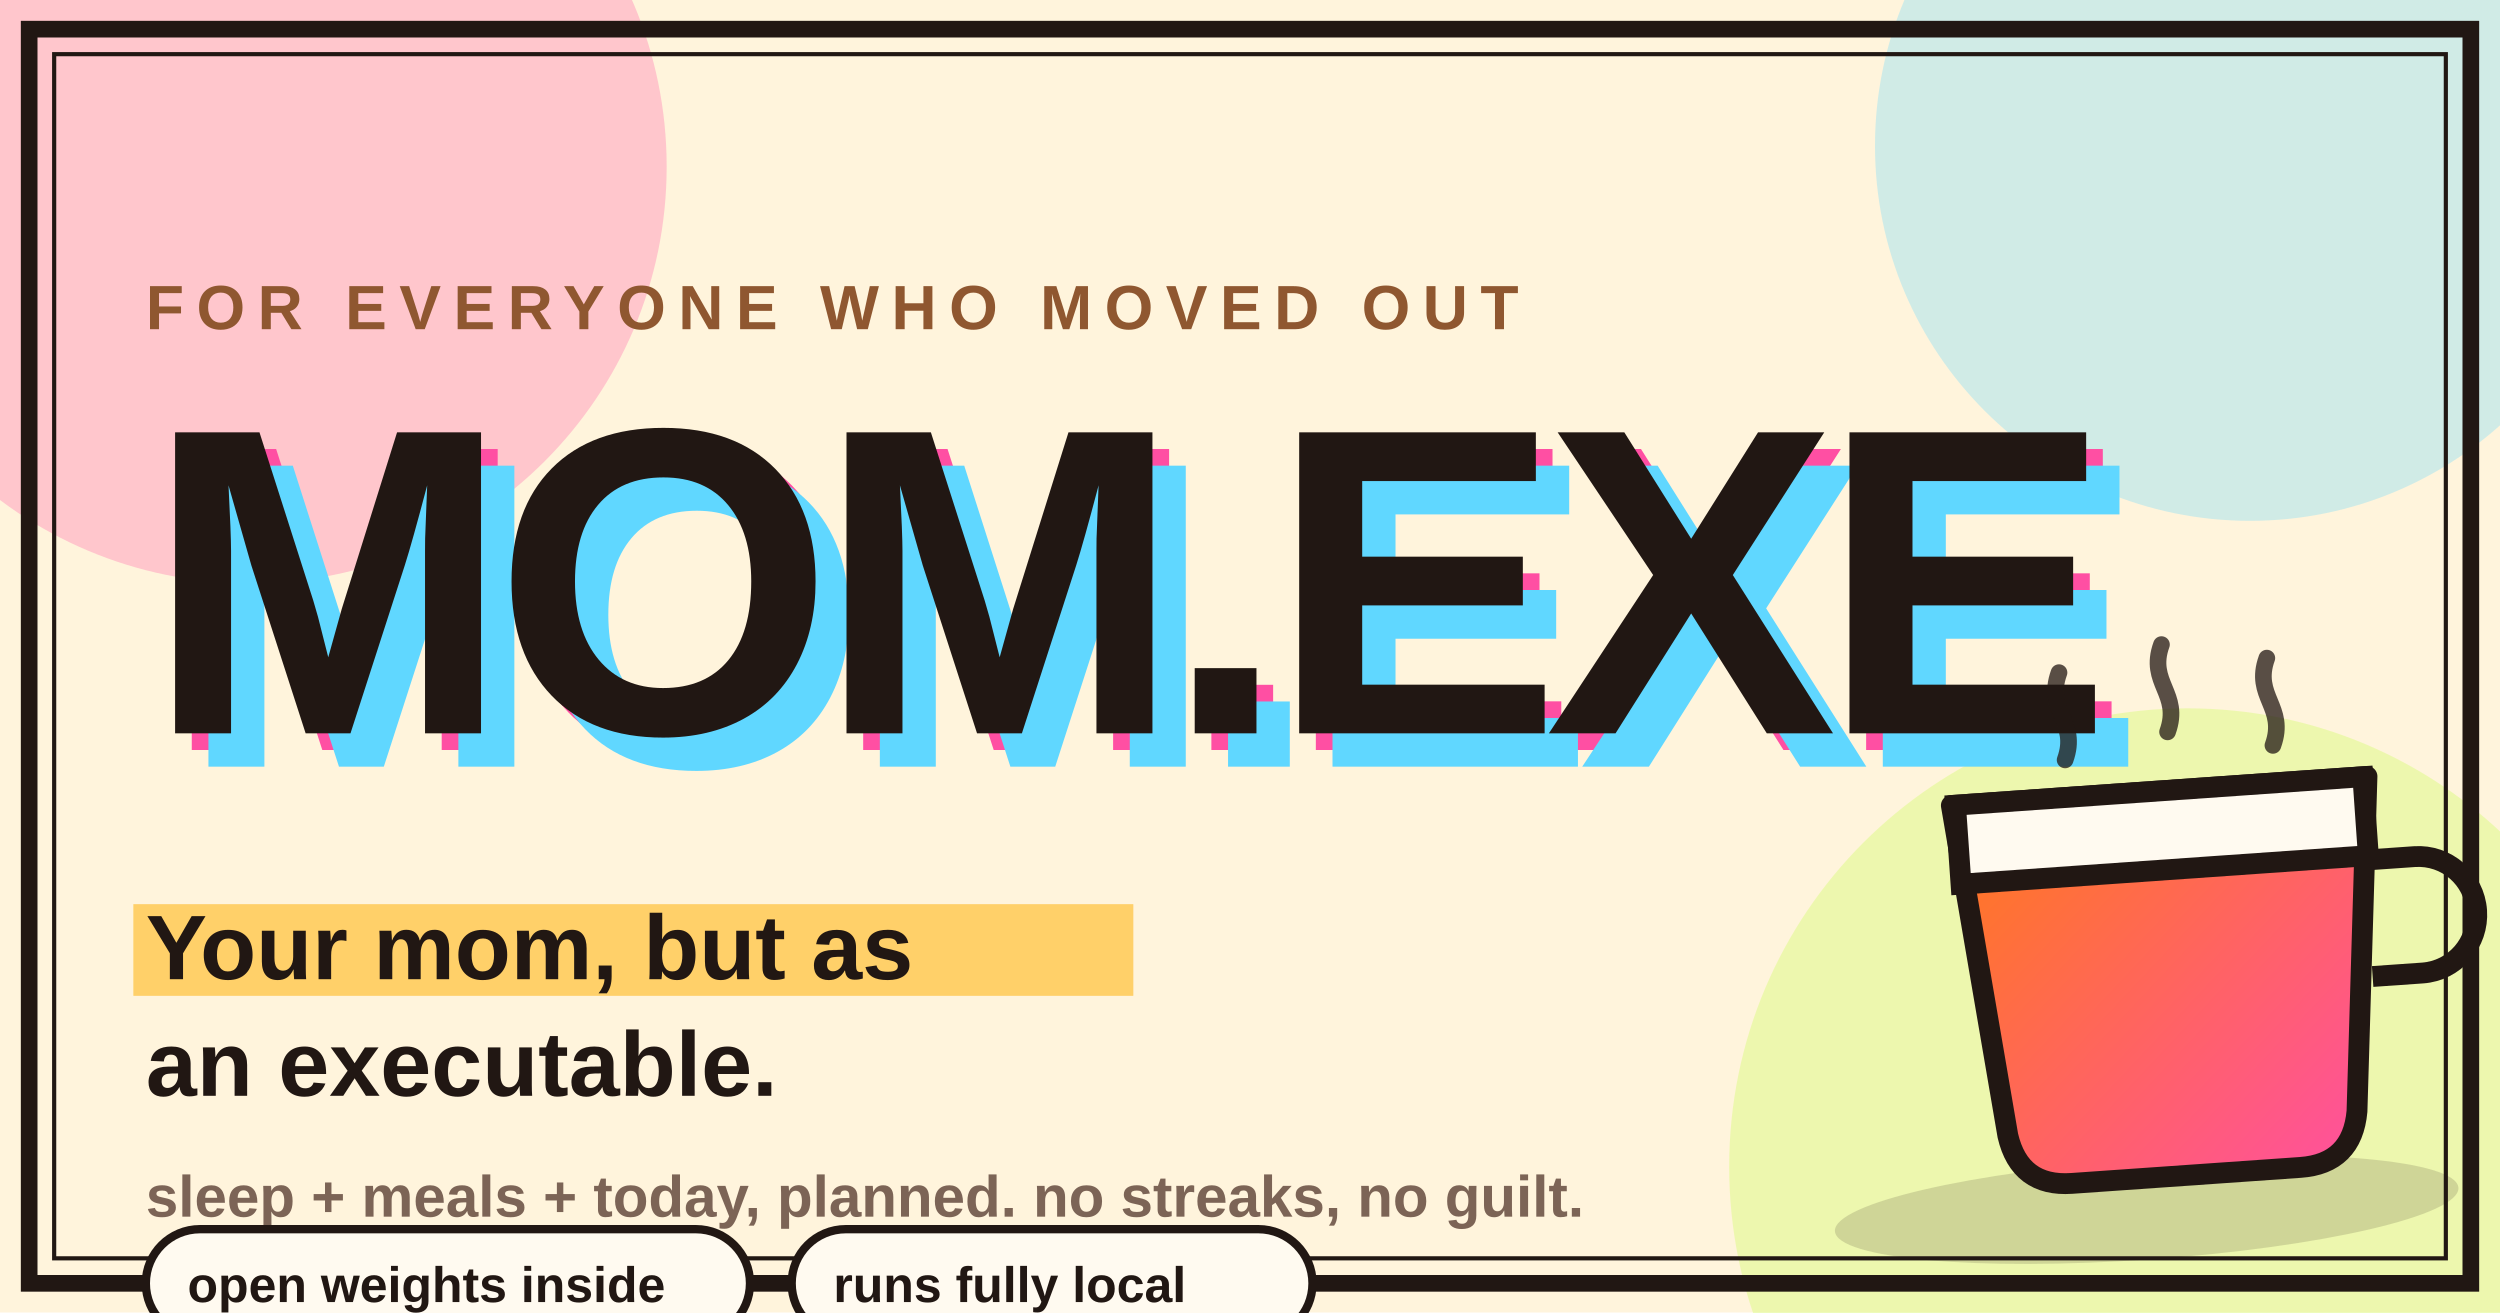
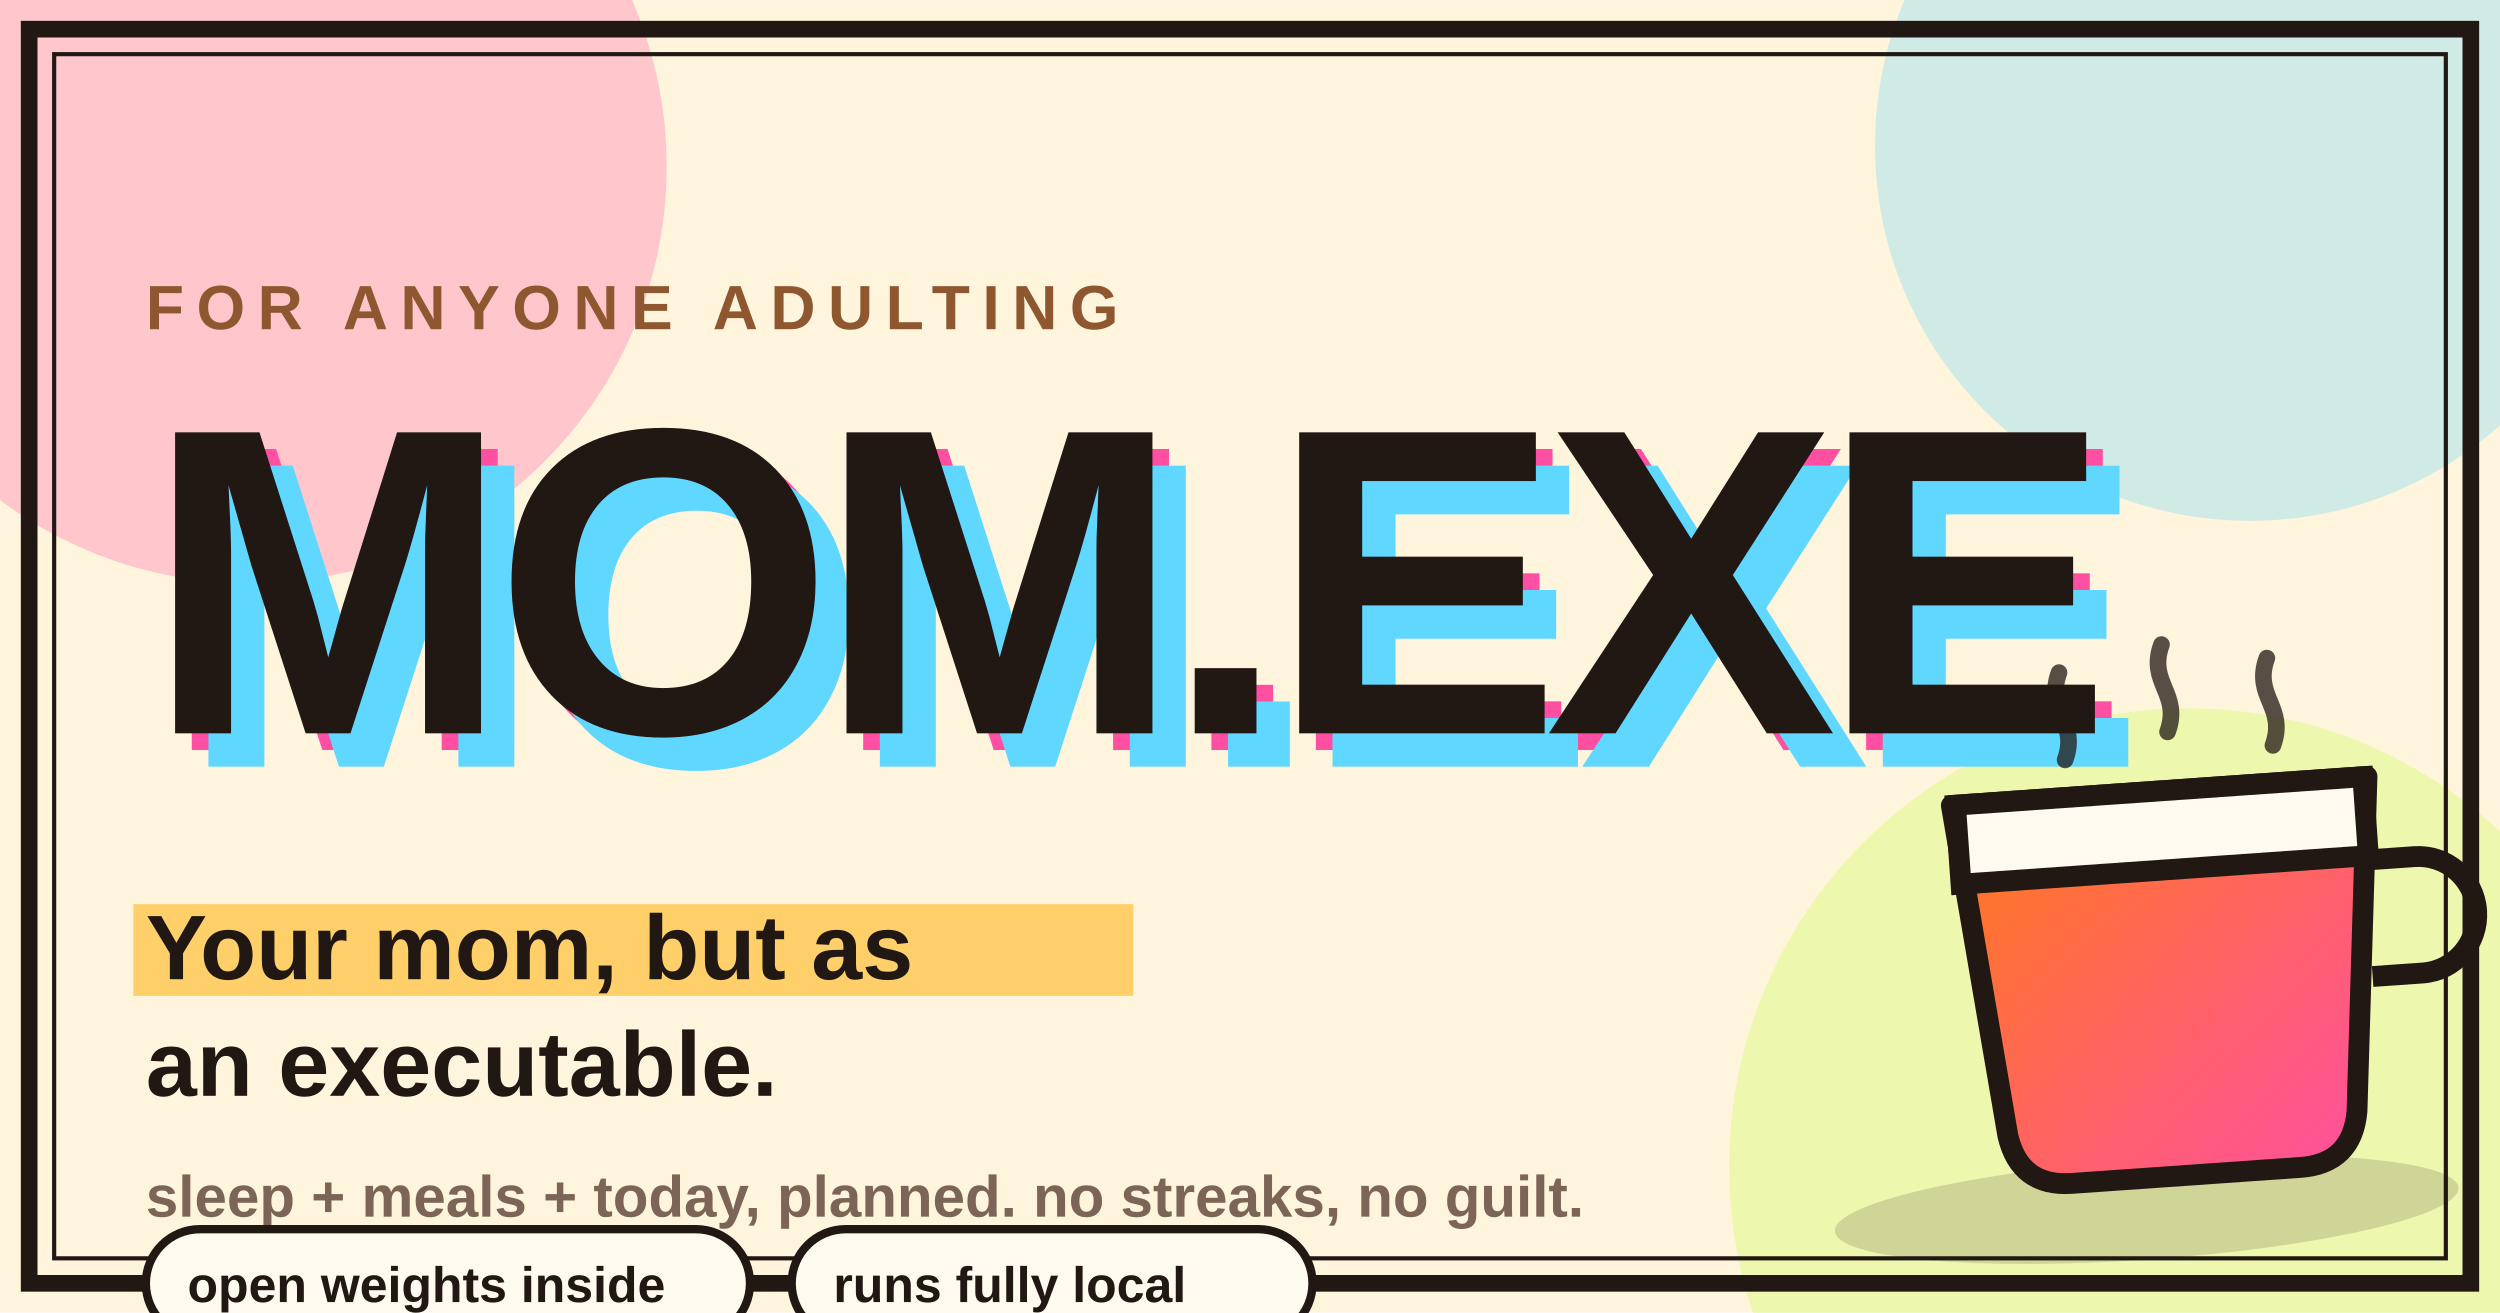
<svg xmlns="http://www.w3.org/2000/svg" width="1200" height="630" viewBox="0 0 1200 630">
  <defs>
    <linearGradient id="mug" x1="0" y1="0" x2="1" y2="1">
      <stop offset="0" stop-color="#ff7a1a" />
      <stop offset="1" stop-color="#ff4fa3" />
    </linearGradient>
  </defs>
  <rect width="1200" height="630" fill="#fff4dc" />
  <circle cx="120" cy="80" r="200" fill="#ff4fa3" opacity="0.28" />
  <circle cx="1080" cy="70" r="180" fill="#60d7ff" opacity="0.3" />
  <circle cx="1050" cy="560" r="220" fill="#c7ff4d" opacity="0.32" />
  <rect x="14" y="14" width="1172" height="602" fill="none" stroke="#211713" stroke-width="8" />
  <rect x="26" y="26" width="1148" height="578" fill="none" stroke="#211713" stroke-width="2" />
  <g transform="translate(70,120)">
-     <text x="0" y="38" font-family="Liberation Sans, DejaVu Sans, sans-serif" font-size="30" font-weight="bold" letter-spacing="6" fill="#8f5730">FOR EVERYONE WHO MOVED OUT</text>
+     <text x="0" y="38" font-family="Liberation Sans, DejaVu Sans, sans-serif" font-size="30" font-weight="bold" letter-spacing="6" fill="#8f5730">FOR ANYONE ADULTING</text>
    <g font-family="Liberation Sans, DejaVu Sans, sans-serif" font-weight="bold" font-size="210" letter-spacing="-8">
      <text x="8" y="240" fill="#ff4fa3">MOM.EXE</text>
      <text x="16" y="248" fill="#60d7ff">MOM.EXE</text>
      <text x="0" y="232" fill="#211713">MOM.EXE</text>
    </g>
    <g transform="translate(0,300)">
      <rect x="-6" y="14" width="480" height="44" fill="#ffcc5c" opacity="0.9" />
      <text x="0" y="50" font-family="Liberation Sans, DejaVu Sans, sans-serif" font-size="44" font-weight="bold" fill="#211713">Your mom, but as</text>
      <text x="0" y="106" font-family="Liberation Sans, DejaVu Sans, sans-serif" font-size="44" font-weight="bold" fill="#211713">an executable.</text>
      <text x="0" y="164" font-family="Liberation Sans, DejaVu Sans, sans-serif" font-size="28" font-weight="bold" fill="#7c6456">sleep + meals + today, planned. no streaks, no guilt.</text>
    </g>
    <g transform="translate(0,470)">
      <rect x="0" y="0" width="290" height="52" rx="26" fill="#fffaf0" stroke="#211713" stroke-width="4" />
      <text x="20" y="35" font-family="Liberation Sans, DejaVu Sans, sans-serif" font-size="24" font-weight="bold" fill="#211713">open weights inside</text>
      <rect x="310" y="0" width="250" height="52" rx="26" fill="#fffaf0" stroke="#211713" stroke-width="4" />
      <text x="330" y="35" font-family="Liberation Sans, DejaVu Sans, sans-serif" font-size="24" font-weight="bold" fill="#211713">runs fully local</text>
    </g>
  </g>
  <g transform="translate(880,150) rotate(-4)">
    <ellipse cx="120" cy="440" rx="150" ry="24" fill="#211713" opacity="0.15" />
    <path d="M40 240 L240 240 L224 400 Q220 425 195 425 L85 425 Q60 425 56 400 Z" fill="url(#mug)" stroke="#211713" stroke-width="10" stroke-linejoin="round" />
    <rect x="42" y="240" width="196" height="38" fill="#fffaf0" stroke="#211713" stroke-width="10" />
    <path d="M240 280 h20 a28 28 0 0 1 0 56 h-24" fill="none" stroke="#211713" stroke-width="10" />
    <g stroke="#211713" stroke-width="8" stroke-linecap="round" opacity="0.75">
      <path d="M96 180 c-8 18 8 24 0 42" fill="none" />
      <path d="M146 170 c-8 18 8 24 0 42" fill="none" />
      <path d="M196 180 c-8 18 8 24 0 42" fill="none" />
    </g>
  </g>
</svg>
